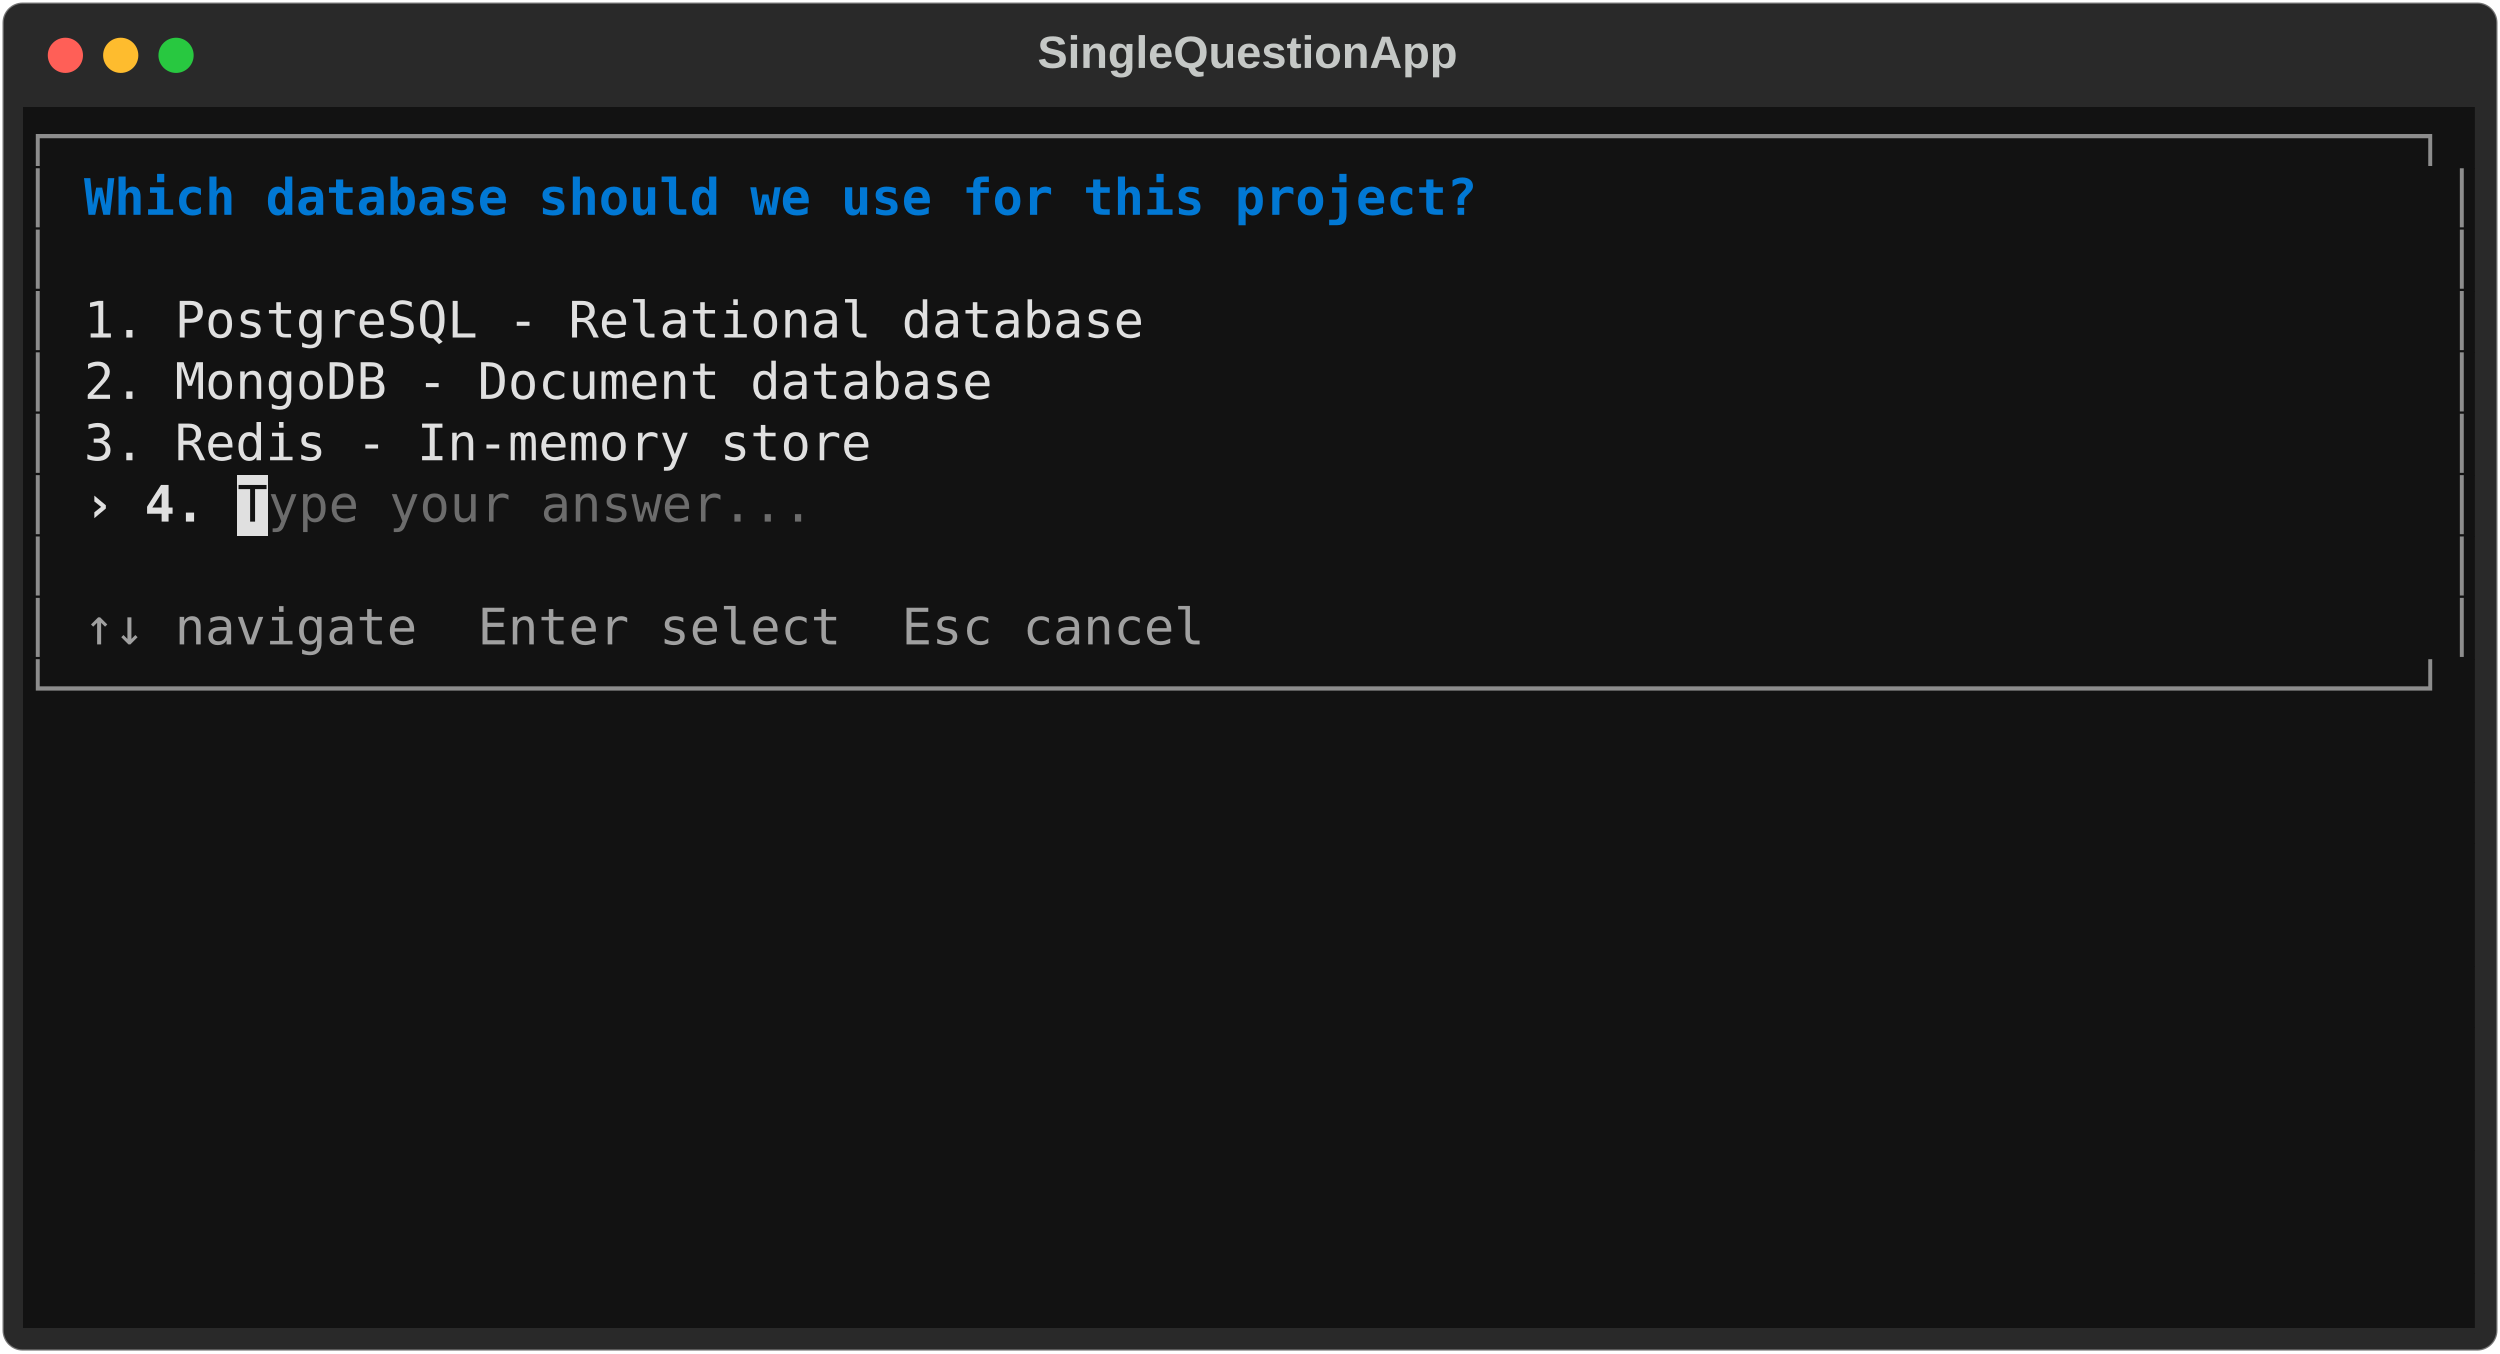
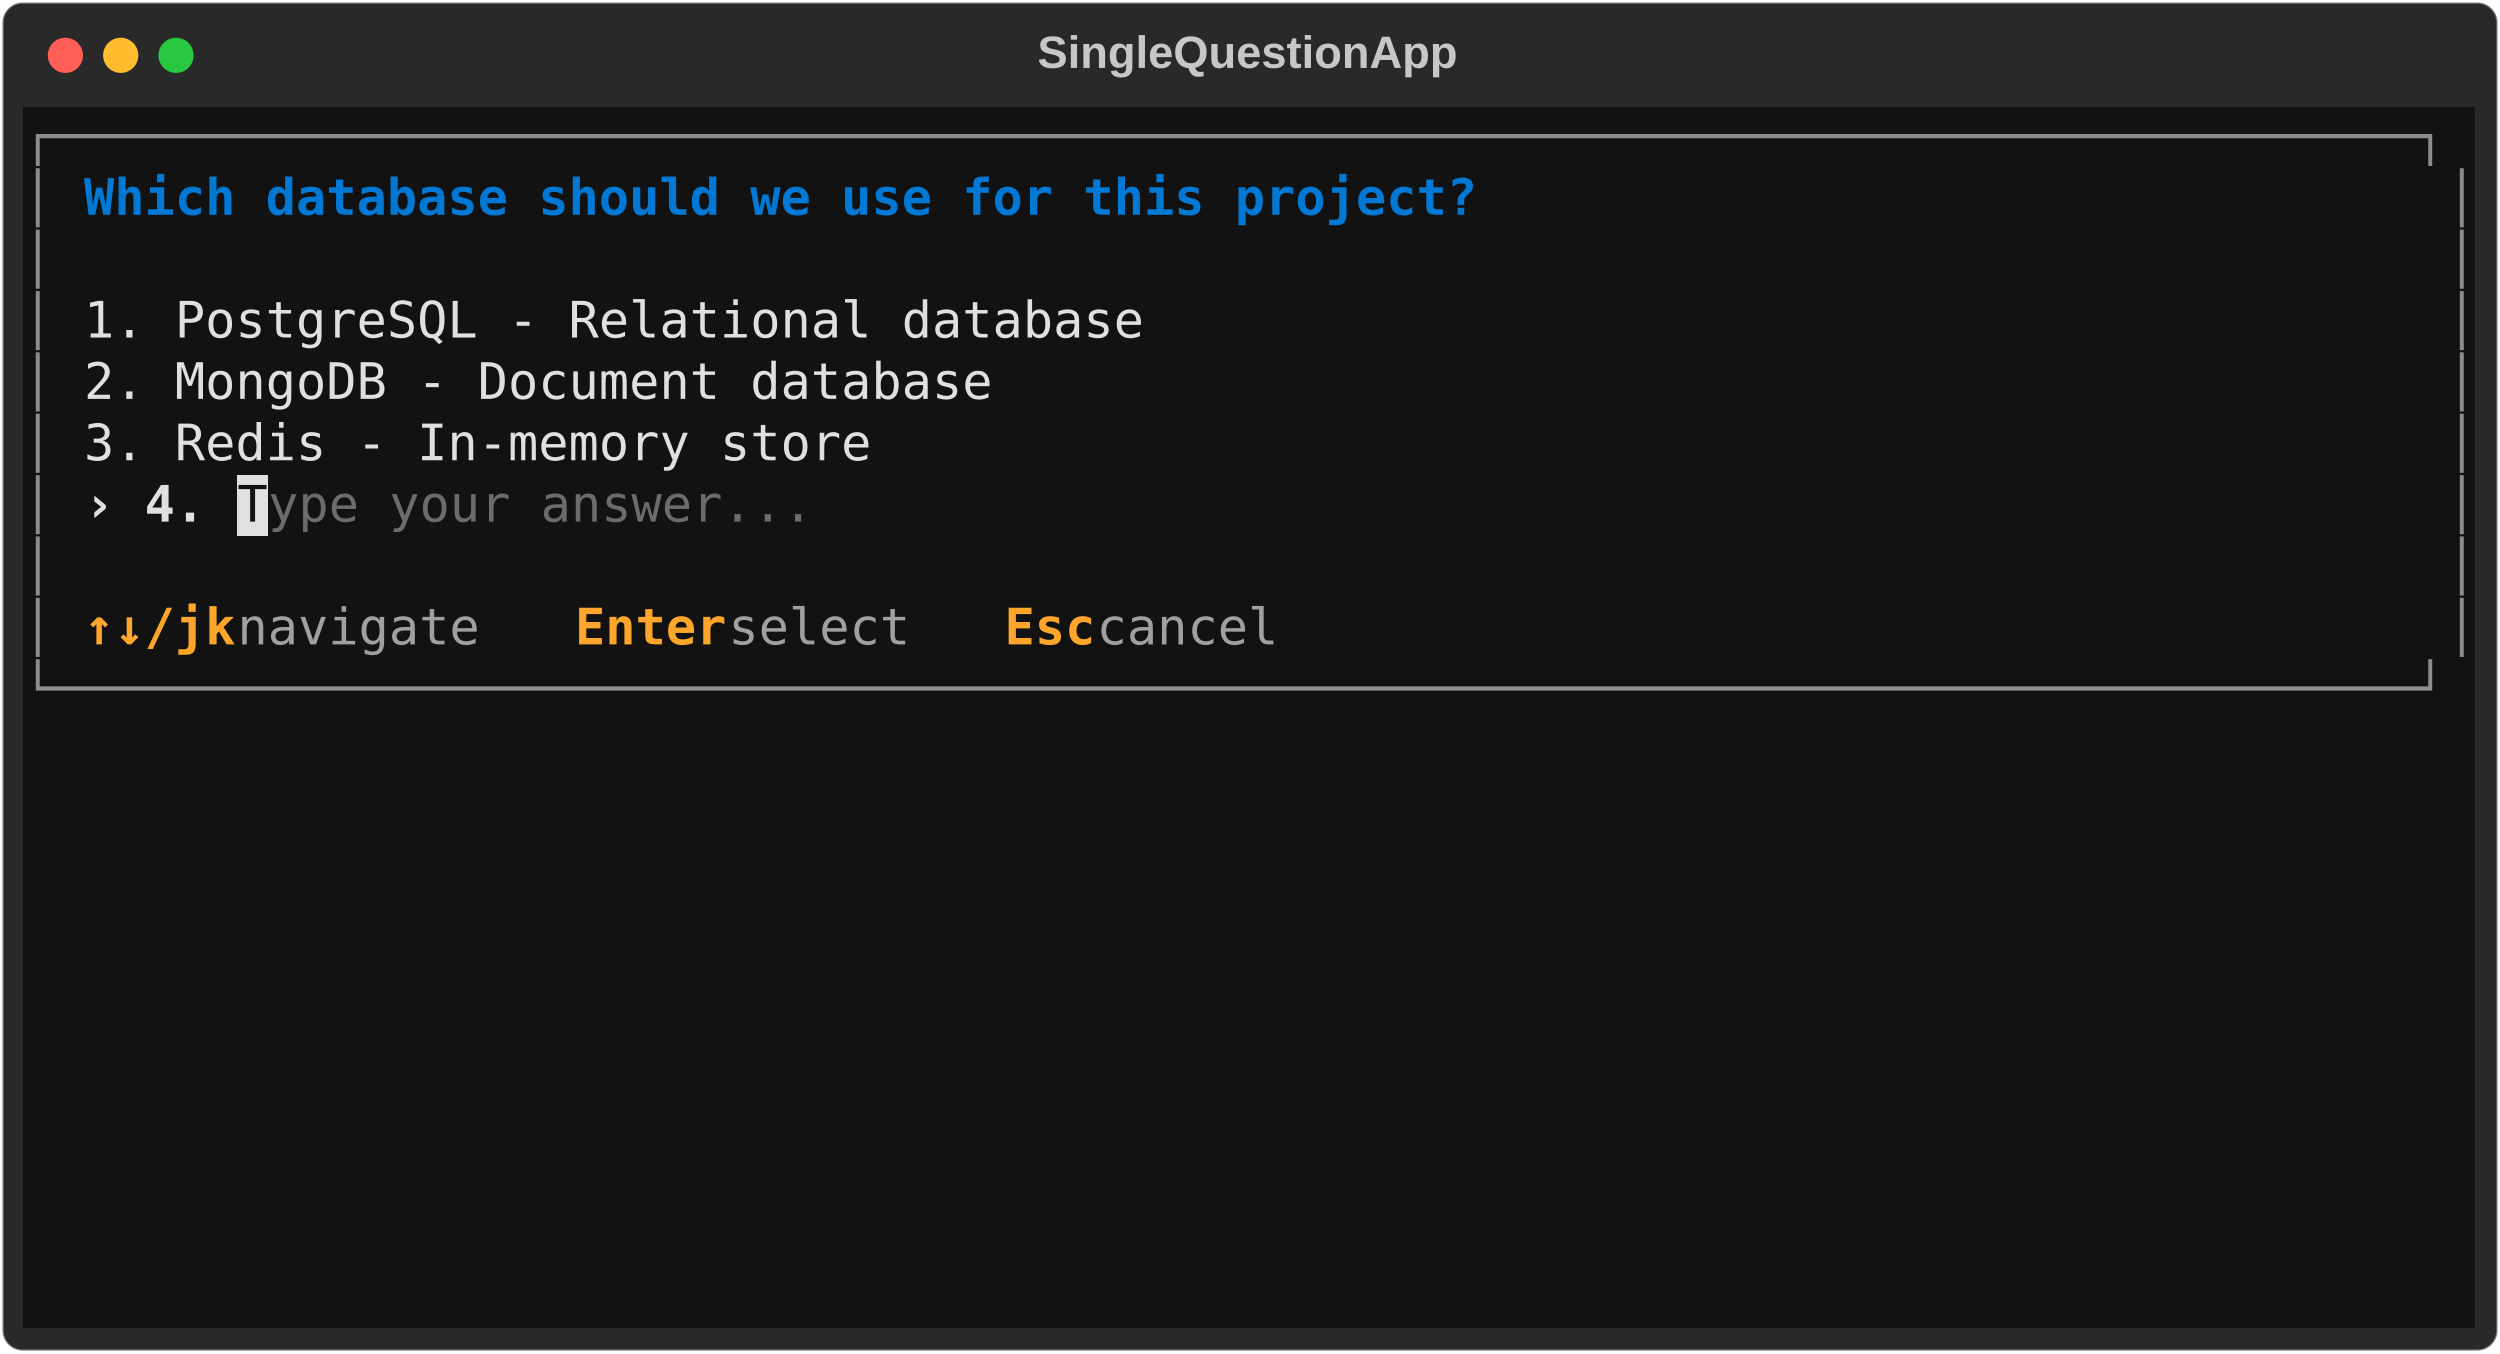
<svg xmlns="http://www.w3.org/2000/svg" class="rich-terminal" viewBox="0 0 994 538.0">
  <style>

    @font-face {
        font-family: "Fira Code";
        src: local("FiraCode-Regular"),
                url("https://cdnjs.cloudflare.com/ajax/libs/firacode/6.2.0/woff2/FiraCode-Regular.woff2") format("woff2"),
                url("https://cdnjs.cloudflare.com/ajax/libs/firacode/6.2.0/woff/FiraCode-Regular.woff") format("woff");
        font-style: normal;
        font-weight: 400;
    }
    @font-face {
        font-family: "Fira Code";
        src: local("FiraCode-Bold"),
                url("https://cdnjs.cloudflare.com/ajax/libs/firacode/6.2.0/woff2/FiraCode-Bold.woff2") format("woff2"),
                url("https://cdnjs.cloudflare.com/ajax/libs/firacode/6.2.0/woff/FiraCode-Bold.woff") format("woff");
        font-style: bold;
        font-weight: 700;
    }

    .terminal-matrix {
        font-family: Fira Code, monospace;
        font-size: 20px;
        line-height: 24.4px;
        font-variant-east-asian: full-width;
    }

    .terminal-title {
        font-size: 18px;
        font-weight: bold;
        font-family: arial;
    }

    .terminal-r1 { fill: #8d8d8d }
.terminal-r2 { fill: #c5c8c6 }
.terminal-r3 { fill: #0178d4;font-weight: bold }
.terminal-r4 { fill: #e0e0e0 }
.terminal-r5 { fill: #e0e0e0;font-weight: bold }
.terminal-r6 { fill: #121212 }
.terminal-r7 { fill: #6c6c6c }
- .terminal-r8 { fill: #a0a0a0 }
+ .terminal-r8 { fill: #fea62b;font-weight: bold }
+ .terminal-r9 { fill: #a0a0a0 }
    </style>
  <defs>
    <clipPath id="terminal-clip-terminal">
      <rect x="0" y="0" width="975.0" height="487.0" />
    </clipPath>
    <clipPath id="terminal-line-0">
      <rect x="0" y="1.5" width="976" height="24.65" />
    </clipPath>
    <clipPath id="terminal-line-1">
      <rect x="0" y="25.9" width="976" height="24.65" />
    </clipPath>
    <clipPath id="terminal-line-2">
      <rect x="0" y="50.3" width="976" height="24.65" />
    </clipPath>
    <clipPath id="terminal-line-3">
      <rect x="0" y="74.7" width="976" height="24.65" />
    </clipPath>
    <clipPath id="terminal-line-4">
      <rect x="0" y="99.1" width="976" height="24.65" />
    </clipPath>
    <clipPath id="terminal-line-5">
      <rect x="0" y="123.5" width="976" height="24.65" />
    </clipPath>
    <clipPath id="terminal-line-6">
      <rect x="0" y="147.9" width="976" height="24.65" />
    </clipPath>
    <clipPath id="terminal-line-7">
      <rect x="0" y="172.3" width="976" height="24.65" />
    </clipPath>
    <clipPath id="terminal-line-8">
      <rect x="0" y="196.7" width="976" height="24.65" />
    </clipPath>
    <clipPath id="terminal-line-9">
      <rect x="0" y="221.1" width="976" height="24.65" />
    </clipPath>
    <clipPath id="terminal-line-10">
      <rect x="0" y="245.5" width="976" height="24.65" />
    </clipPath>
    <clipPath id="terminal-line-11">
      <rect x="0" y="269.9" width="976" height="24.65" />
    </clipPath>
    <clipPath id="terminal-line-12">
      <rect x="0" y="294.3" width="976" height="24.65" />
    </clipPath>
    <clipPath id="terminal-line-13">
      <rect x="0" y="318.7" width="976" height="24.65" />
    </clipPath>
    <clipPath id="terminal-line-14">
      <rect x="0" y="343.1" width="976" height="24.65" />
    </clipPath>
    <clipPath id="terminal-line-15">
      <rect x="0" y="367.5" width="976" height="24.65" />
    </clipPath>
    <clipPath id="terminal-line-16">
      <rect x="0" y="391.9" width="976" height="24.65" />
    </clipPath>
    <clipPath id="terminal-line-17">
      <rect x="0" y="416.3" width="976" height="24.65" />
    </clipPath>
    <clipPath id="terminal-line-18">
      <rect x="0" y="440.7" width="976" height="24.65" />
    </clipPath>
  </defs>
  <rect fill="#292929" stroke="rgba(255,255,255,0.35)" stroke-width="1" x="1" y="1" width="992" height="536" rx="8" />
  <text class="terminal-title" fill="#c5c8c6" text-anchor="middle" x="496" y="27">SingleQuestionApp</text>
  <g transform="translate(26,22)">
    <circle cx="0" cy="0" r="7" fill="#ff5f57" />
    <circle cx="22" cy="0" r="7" fill="#febc2e" />
    <circle cx="44" cy="0" r="7" fill="#28c840" />
  </g>
  <g transform="translate(9, 41)" clip-path="url(#terminal-clip-terminal)">
    <rect fill="#121212" x="0" y="1.5" width="976" height="24.65" shape-rendering="crispEdges" />
    <rect fill="#121212" x="0" y="25.9" width="12.2" height="24.65" shape-rendering="crispEdges" />
    <rect fill="#121212" x="12.2" y="25.9" width="12.2" height="24.65" shape-rendering="crispEdges" />
    <rect fill="#121212" x="24.4" y="25.9" width="561.2" height="24.65" shape-rendering="crispEdges" />
    <rect fill="#121212" x="585.6" y="25.9" width="378.2" height="24.65" shape-rendering="crispEdges" />
    <rect fill="#121212" x="963.8" y="25.9" width="12.2" height="24.65" shape-rendering="crispEdges" />
    <rect fill="#121212" x="0" y="50.3" width="12.2" height="24.65" shape-rendering="crispEdges" />
    <rect fill="#121212" x="12.2" y="50.3" width="951.6" height="24.65" shape-rendering="crispEdges" />
    <rect fill="#121212" x="963.8" y="50.3" width="12.2" height="24.65" shape-rendering="crispEdges" />
    <rect fill="#121212" x="0" y="74.7" width="12.2" height="24.65" shape-rendering="crispEdges" />
    <rect fill="#121212" x="12.2" y="74.7" width="12.2" height="24.65" shape-rendering="crispEdges" />
    <rect fill="#121212" x="24.4" y="74.7" width="451.4" height="24.65" shape-rendering="crispEdges" />
    <rect fill="#121212" x="475.8" y="74.7" width="488" height="24.65" shape-rendering="crispEdges" />
    <rect fill="#121212" x="963.8" y="74.7" width="12.2" height="24.65" shape-rendering="crispEdges" />
    <rect fill="#121212" x="0" y="99.1" width="12.2" height="24.65" shape-rendering="crispEdges" />
    <rect fill="#121212" x="12.2" y="99.1" width="12.2" height="24.65" shape-rendering="crispEdges" />
    <rect fill="#121212" x="24.4" y="99.1" width="390.4" height="24.65" shape-rendering="crispEdges" />
    <rect fill="#121212" x="414.8" y="99.1" width="549" height="24.65" shape-rendering="crispEdges" />
    <rect fill="#121212" x="963.8" y="99.1" width="12.2" height="24.65" shape-rendering="crispEdges" />
    <rect fill="#121212" x="0" y="123.5" width="12.2" height="24.65" shape-rendering="crispEdges" />
    <rect fill="#121212" x="12.2" y="123.5" width="12.2" height="24.65" shape-rendering="crispEdges" />
    <rect fill="#121212" x="24.4" y="123.5" width="341.6" height="24.65" shape-rendering="crispEdges" />
    <rect fill="#121212" x="366" y="123.5" width="597.8" height="24.65" shape-rendering="crispEdges" />
    <rect fill="#121212" x="963.8" y="123.5" width="12.2" height="24.65" shape-rendering="crispEdges" />
    <rect fill="#121212" x="0" y="147.9" width="12.2" height="24.65" shape-rendering="crispEdges" />
    <rect fill="#121212" x="12.2" y="147.9" width="12.2" height="24.65" shape-rendering="crispEdges" />
    <rect fill="#121212" x="24.4" y="147.9" width="61" height="24.65" shape-rendering="crispEdges" />
    <rect fill="#e0e0e0" x="85.4" y="147.9" width="12.2" height="24.65" shape-rendering="crispEdges" />
    <rect fill="#121212" x="97.6" y="147.9" width="219.6" height="24.65" shape-rendering="crispEdges" />
    <rect fill="#121212" x="317.2" y="147.9" width="634.4" height="24.65" shape-rendering="crispEdges" />
    <rect fill="#121212" x="951.6" y="147.9" width="12.2" height="24.65" shape-rendering="crispEdges" />
    <rect fill="#121212" x="963.8" y="147.9" width="12.2" height="24.65" shape-rendering="crispEdges" />
    <rect fill="#121212" x="0" y="172.3" width="12.2" height="24.65" shape-rendering="crispEdges" />
    <rect fill="#121212" x="12.2" y="172.3" width="951.6" height="24.65" shape-rendering="crispEdges" />
    <rect fill="#121212" x="963.8" y="172.3" width="12.2" height="24.65" shape-rendering="crispEdges" />
    <rect fill="#121212" x="0" y="196.7" width="12.2" height="24.65" shape-rendering="crispEdges" />
    <rect fill="#121212" x="12.2" y="196.7" width="12.2" height="24.65" shape-rendering="crispEdges" />
-     <rect fill="#121212" x="24.4" y="196.7" width="451.4" height="24.65" shape-rendering="crispEdges" />
-     <rect fill="#121212" x="475.8" y="196.7" width="488" height="24.65" shape-rendering="crispEdges" />
+     <rect fill="#121212" x="24.4" y="196.7" width="61" height="24.65" shape-rendering="crispEdges" />
+     <rect fill="#121212" x="85.4" y="196.7" width="134.2" height="24.65" shape-rendering="crispEdges" />
+     <rect fill="#121212" x="219.6" y="196.7" width="61" height="24.65" shape-rendering="crispEdges" />
+     <rect fill="#121212" x="280.6" y="196.7" width="109.8" height="24.65" shape-rendering="crispEdges" />
+     <rect fill="#121212" x="390.4" y="196.7" width="36.6" height="24.65" shape-rendering="crispEdges" />
+     <rect fill="#121212" x="427" y="196.7" width="85.4" height="24.65" shape-rendering="crispEdges" />
+     <rect fill="#121212" x="512.4" y="196.7" width="451.4" height="24.65" shape-rendering="crispEdges" />
    <rect fill="#121212" x="963.8" y="196.7" width="12.2" height="24.65" shape-rendering="crispEdges" />
    <rect fill="#121212" x="0" y="221.1" width="976" height="24.65" shape-rendering="crispEdges" />
    <rect fill="#121212" x="0" y="245.5" width="976" height="24.65" shape-rendering="crispEdges" />
    <rect fill="#121212" x="0" y="269.9" width="976" height="24.65" shape-rendering="crispEdges" />
    <rect fill="#121212" x="0" y="294.3" width="976" height="24.65" shape-rendering="crispEdges" />
    <rect fill="#121212" x="0" y="318.7" width="976" height="24.65" shape-rendering="crispEdges" />
    <rect fill="#121212" x="0" y="343.1" width="976" height="24.65" shape-rendering="crispEdges" />
    <rect fill="#121212" x="0" y="367.5" width="976" height="24.65" shape-rendering="crispEdges" />
    <rect fill="#121212" x="0" y="391.9" width="976" height="24.65" shape-rendering="crispEdges" />
    <rect fill="#121212" x="0" y="416.3" width="976" height="24.65" shape-rendering="crispEdges" />
    <rect fill="#121212" x="0" y="440.7" width="976" height="24.65" shape-rendering="crispEdges" />
    <rect fill="#121212" x="0" y="465.1" width="976" height="24.65" shape-rendering="crispEdges" />
    <g class="terminal-matrix">
      <text class="terminal-r1" x="0" y="20" textLength="976" clip-path="url(#terminal-line-0)">┌──────────────────────────────────────────────────────────────────────────────┐</text>
      <text class="terminal-r2" x="976" y="20" textLength="12.2" clip-path="url(#terminal-line-0)">
</text>
      <text class="terminal-r1" x="0" y="44.4" textLength="12.2" clip-path="url(#terminal-line-1)">│</text>
      <text class="terminal-r3" x="24.4" y="44.4" textLength="561.2" clip-path="url(#terminal-line-1)">Which database should we use for this project?</text>
      <text class="terminal-r1" x="963.8" y="44.4" textLength="12.2" clip-path="url(#terminal-line-1)">│</text>
      <text class="terminal-r2" x="976" y="44.4" textLength="12.2" clip-path="url(#terminal-line-1)">
</text>
      <text class="terminal-r1" x="0" y="68.8" textLength="12.2" clip-path="url(#terminal-line-2)">│</text>
      <text class="terminal-r1" x="963.8" y="68.8" textLength="12.2" clip-path="url(#terminal-line-2)">│</text>
      <text class="terminal-r2" x="976" y="68.8" textLength="12.2" clip-path="url(#terminal-line-2)">
</text>
      <text class="terminal-r1" x="0" y="93.2" textLength="12.2" clip-path="url(#terminal-line-3)">│</text>
      <text class="terminal-r4" x="24.4" y="93.2" textLength="451.4" clip-path="url(#terminal-line-3)">  1. PostgreSQL - Relational database</text>
      <text class="terminal-r1" x="963.8" y="93.2" textLength="12.2" clip-path="url(#terminal-line-3)">│</text>
      <text class="terminal-r2" x="976" y="93.2" textLength="12.2" clip-path="url(#terminal-line-3)">
</text>
      <text class="terminal-r1" x="0" y="117.6" textLength="12.2" clip-path="url(#terminal-line-4)">│</text>
      <text class="terminal-r4" x="24.4" y="117.6" textLength="390.4" clip-path="url(#terminal-line-4)">  2. MongoDB - Document database</text>
      <text class="terminal-r1" x="963.8" y="117.6" textLength="12.2" clip-path="url(#terminal-line-4)">│</text>
      <text class="terminal-r2" x="976" y="117.6" textLength="12.2" clip-path="url(#terminal-line-4)">
</text>
      <text class="terminal-r1" x="0" y="142" textLength="12.2" clip-path="url(#terminal-line-5)">│</text>
      <text class="terminal-r4" x="24.4" y="142" textLength="341.6" clip-path="url(#terminal-line-5)">  3. Redis - In-memory store</text>
      <text class="terminal-r1" x="963.8" y="142" textLength="12.2" clip-path="url(#terminal-line-5)">│</text>
      <text class="terminal-r2" x="976" y="142" textLength="12.2" clip-path="url(#terminal-line-5)">
</text>
      <text class="terminal-r1" x="0" y="166.4" textLength="12.2" clip-path="url(#terminal-line-6)">│</text>
      <text class="terminal-r5" x="24.4" y="166.4" textLength="61" clip-path="url(#terminal-line-6)">› 4. </text>
      <text class="terminal-r6" x="85.4" y="166.4" textLength="12.2" clip-path="url(#terminal-line-6)">T</text>
      <text class="terminal-r7" x="97.6" y="166.4" textLength="219.6" clip-path="url(#terminal-line-6)">ype your answer...</text>
      <text class="terminal-r1" x="963.8" y="166.4" textLength="12.2" clip-path="url(#terminal-line-6)">│</text>
      <text class="terminal-r2" x="976" y="166.4" textLength="12.2" clip-path="url(#terminal-line-6)">
</text>
      <text class="terminal-r1" x="0" y="190.8" textLength="12.2" clip-path="url(#terminal-line-7)">│</text>
      <text class="terminal-r1" x="963.8" y="190.8" textLength="12.2" clip-path="url(#terminal-line-7)">│</text>
      <text class="terminal-r2" x="976" y="190.8" textLength="12.2" clip-path="url(#terminal-line-7)">
</text>
      <text class="terminal-r1" x="0" y="215.2" textLength="12.2" clip-path="url(#terminal-line-8)">│</text>
-       <text class="terminal-r8" x="24.4" y="215.2" textLength="451.4" clip-path="url(#terminal-line-8)">↑↓ navigate  Enter select  Esc cancel</text>
+       <text class="terminal-r8" x="24.4" y="215.2" textLength="61" clip-path="url(#terminal-line-8)">↑↓/jk</text>
+       <text class="terminal-r9" x="85.4" y="215.2" textLength="134.2" clip-path="url(#terminal-line-8)"> navigate  </text>
+       <text class="terminal-r8" x="219.6" y="215.2" textLength="61" clip-path="url(#terminal-line-8)">Enter</text>
+       <text class="terminal-r9" x="280.6" y="215.2" textLength="109.8" clip-path="url(#terminal-line-8)"> select  </text>
+       <text class="terminal-r8" x="390.4" y="215.2" textLength="36.6" clip-path="url(#terminal-line-8)">Esc</text>
+       <text class="terminal-r9" x="427" y="215.2" textLength="85.4" clip-path="url(#terminal-line-8)"> cancel</text>
      <text class="terminal-r1" x="963.8" y="215.2" textLength="12.2" clip-path="url(#terminal-line-8)">│</text>
      <text class="terminal-r2" x="976" y="215.2" textLength="12.2" clip-path="url(#terminal-line-8)">
</text>
      <text class="terminal-r1" x="0" y="239.6" textLength="976" clip-path="url(#terminal-line-9)">└──────────────────────────────────────────────────────────────────────────────┘</text>
      <text class="terminal-r2" x="976" y="239.6" textLength="12.2" clip-path="url(#terminal-line-9)">
</text>
      <text class="terminal-r2" x="976" y="264" textLength="12.2" clip-path="url(#terminal-line-10)">
</text>
      <text class="terminal-r2" x="976" y="288.4" textLength="12.2" clip-path="url(#terminal-line-11)">
</text>
      <text class="terminal-r2" x="976" y="312.8" textLength="12.2" clip-path="url(#terminal-line-12)">
</text>
      <text class="terminal-r2" x="976" y="337.2" textLength="12.2" clip-path="url(#terminal-line-13)">
</text>
      <text class="terminal-r2" x="976" y="361.6" textLength="12.2" clip-path="url(#terminal-line-14)">
</text>
      <text class="terminal-r2" x="976" y="386" textLength="12.2" clip-path="url(#terminal-line-15)">
</text>
      <text class="terminal-r2" x="976" y="410.4" textLength="12.2" clip-path="url(#terminal-line-16)">
</text>
      <text class="terminal-r2" x="976" y="434.8" textLength="12.2" clip-path="url(#terminal-line-17)">
</text>
      <text class="terminal-r2" x="976" y="459.2" textLength="12.2" clip-path="url(#terminal-line-18)">
</text>
    </g>
  </g>
</svg>
